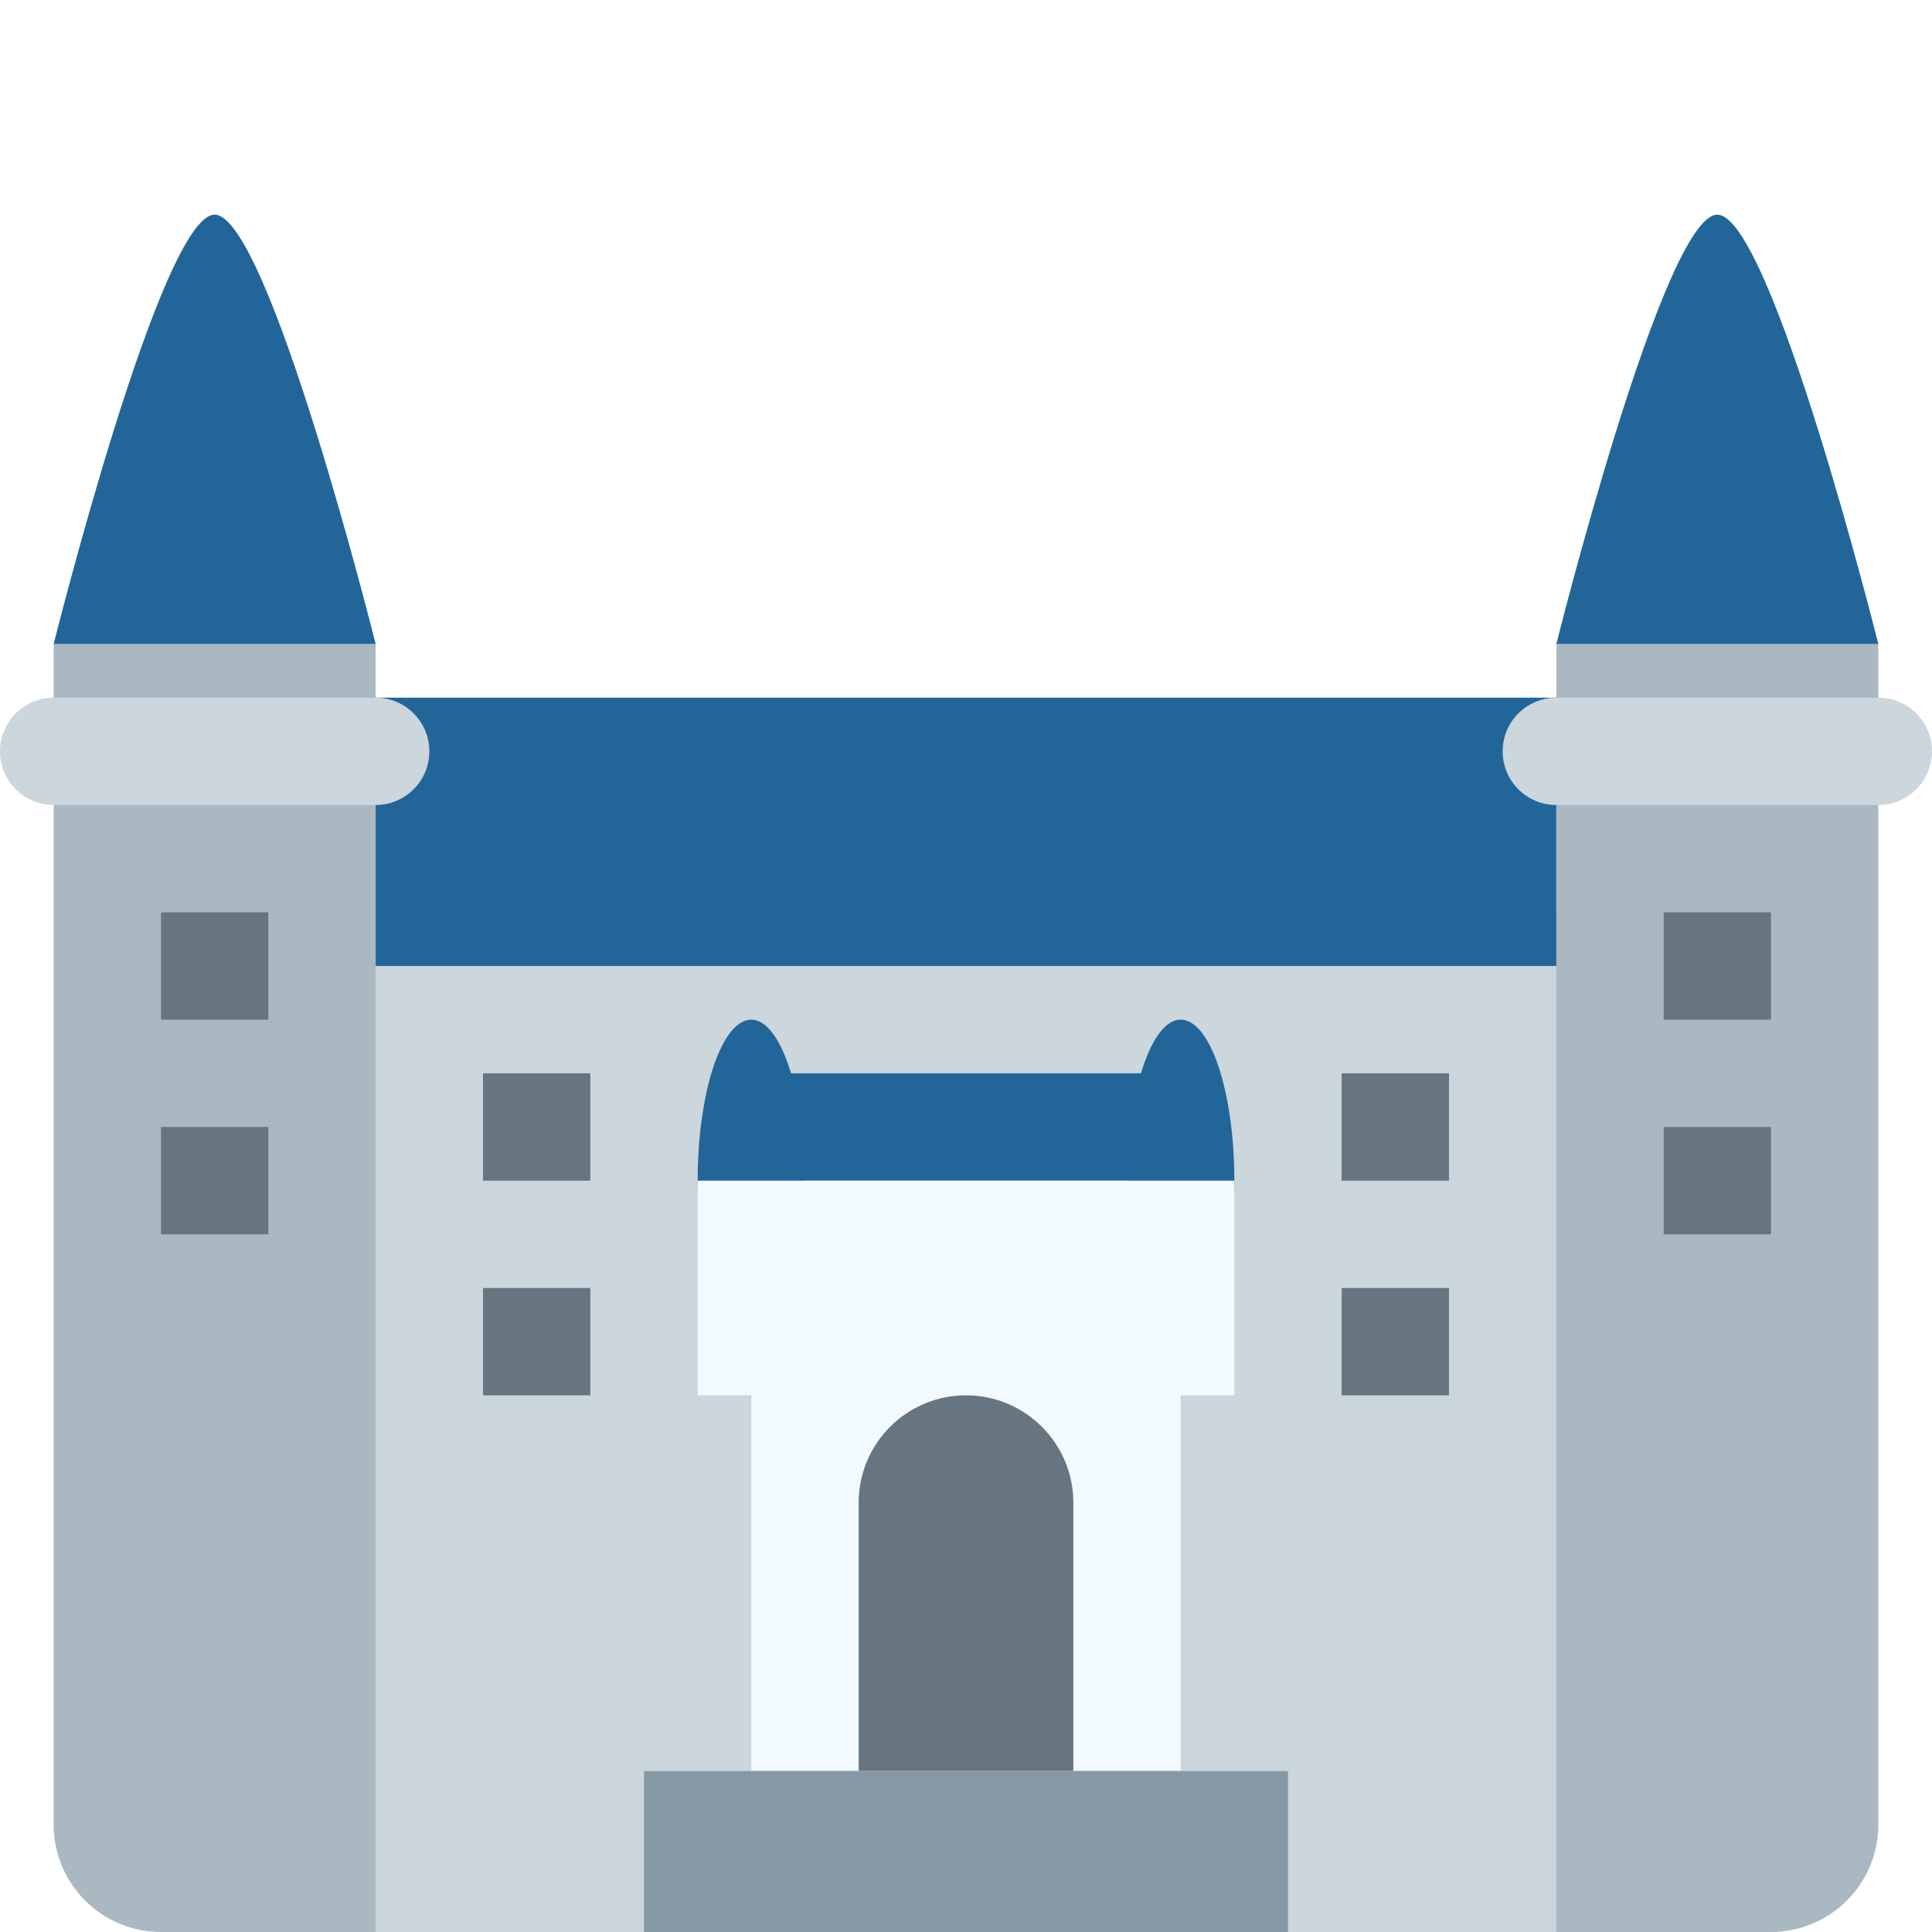
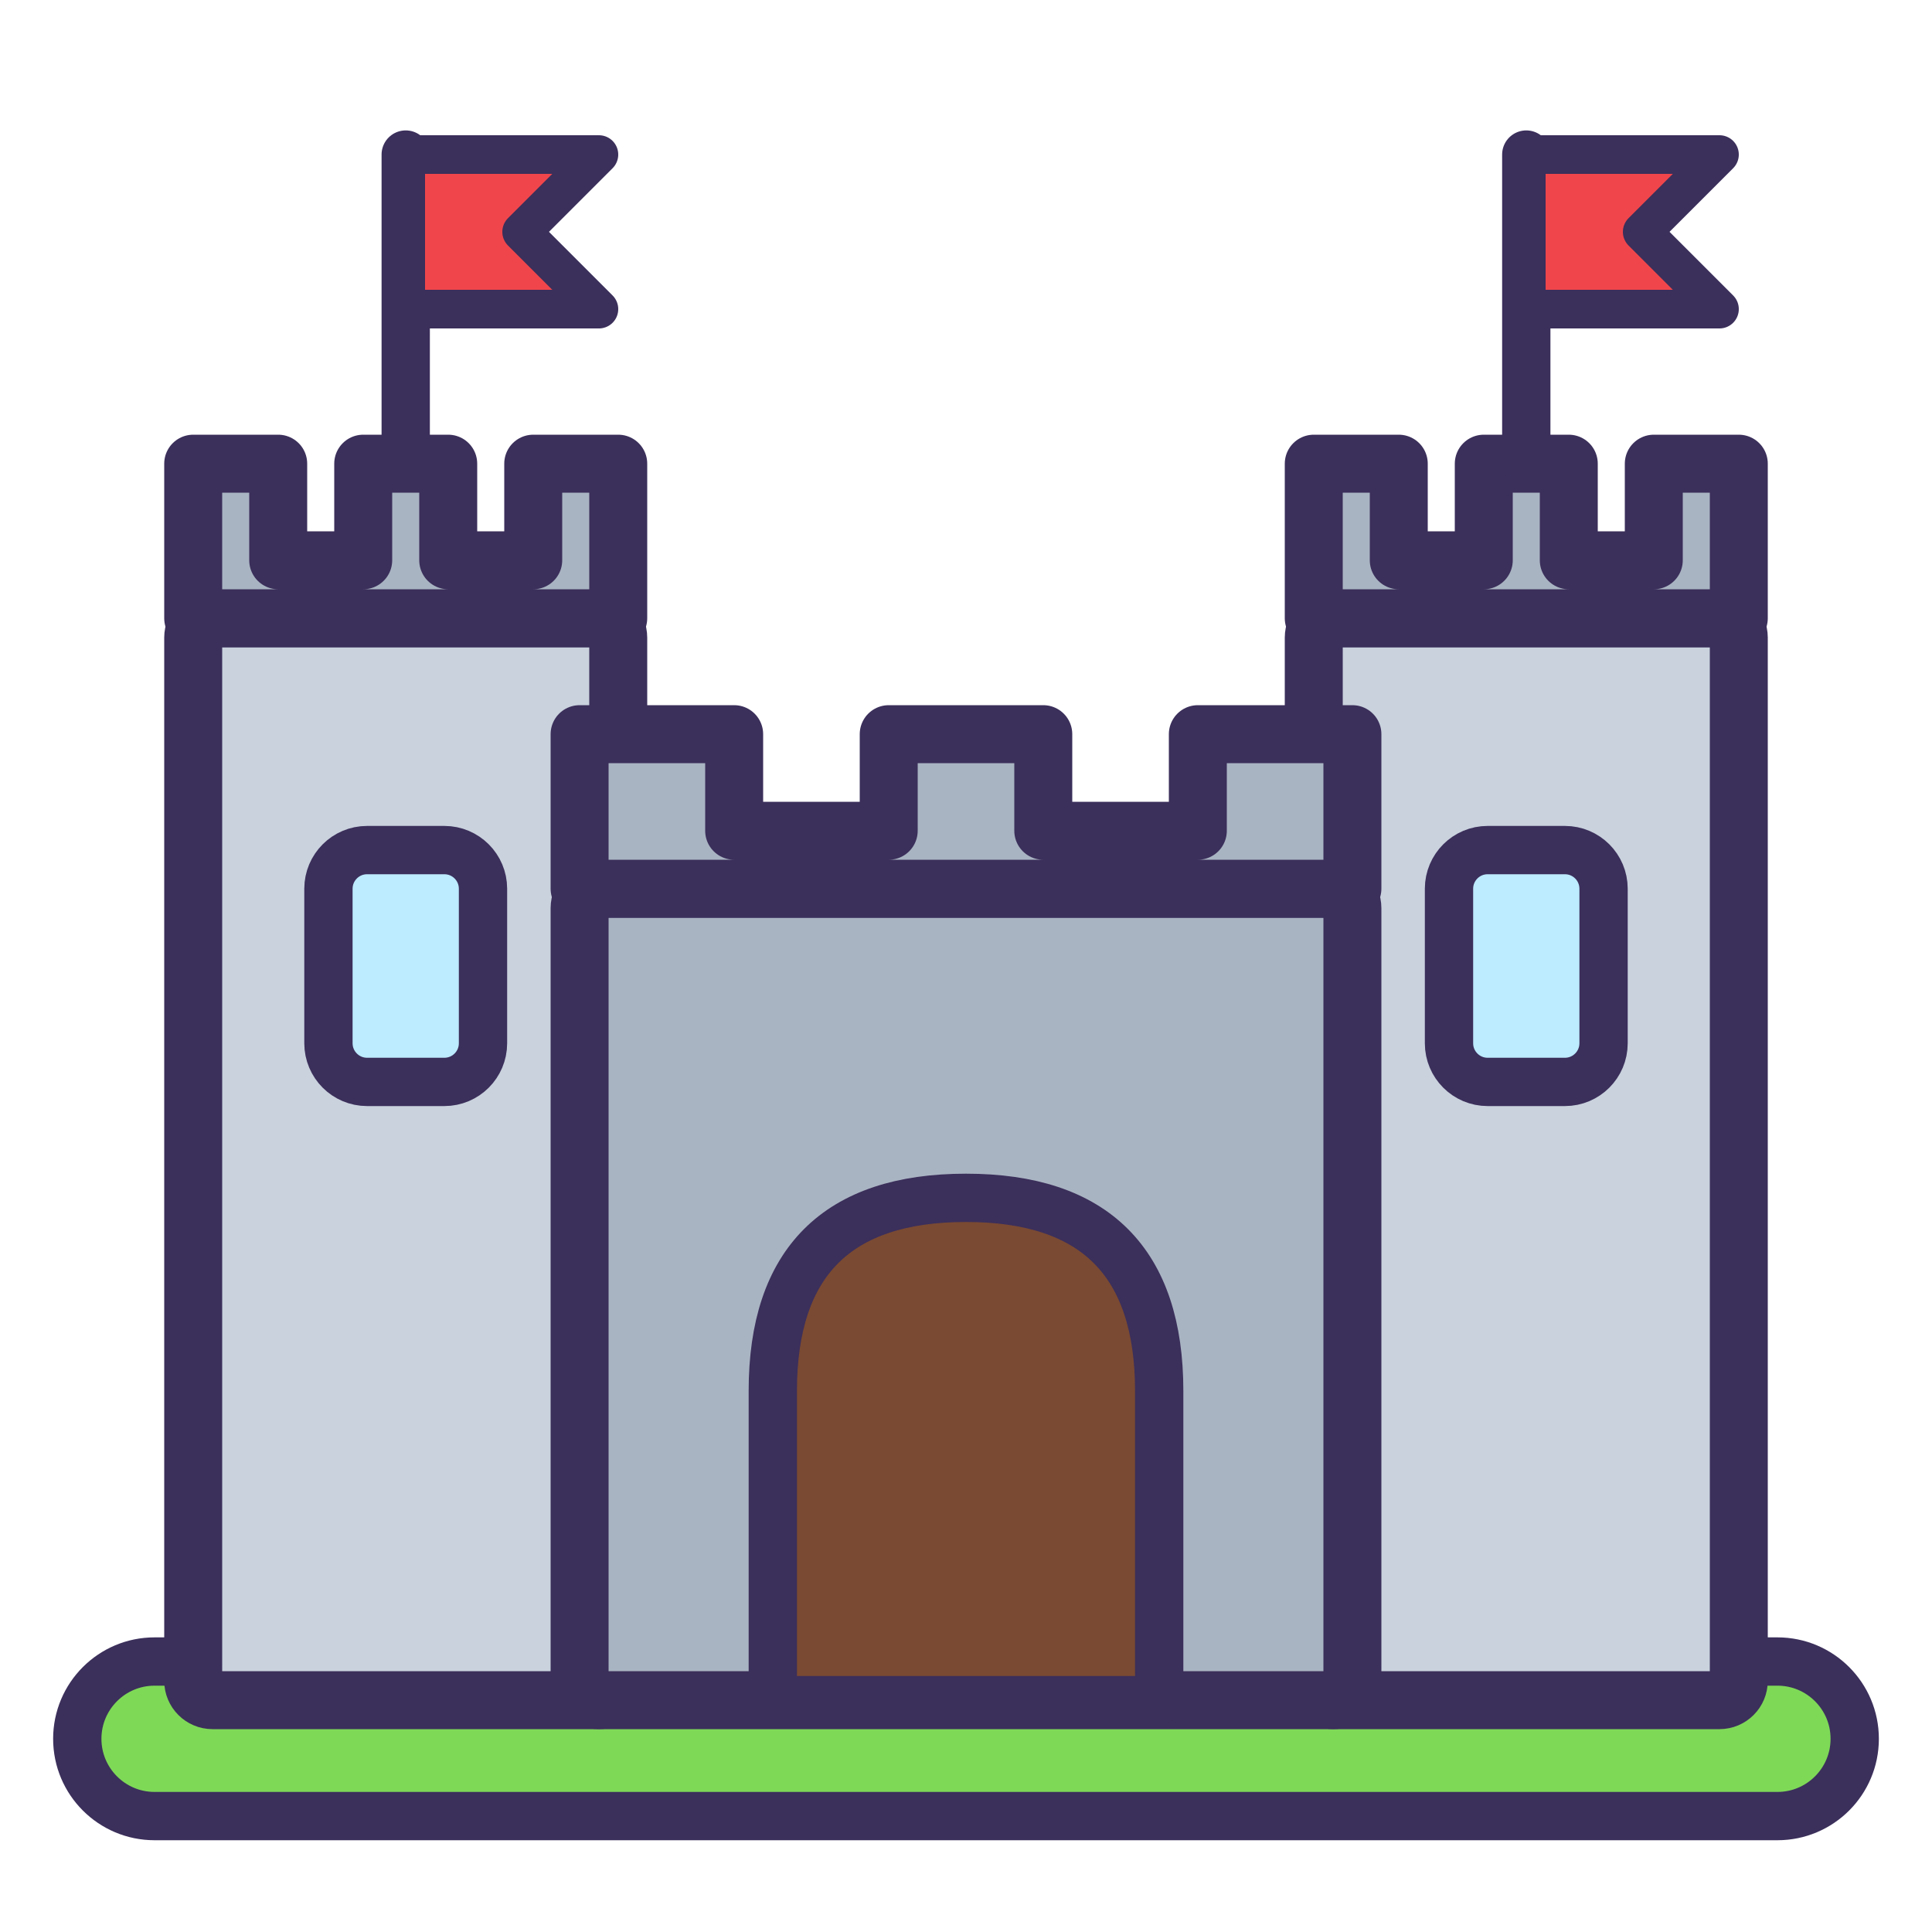
- <svg xmlns="http://www.w3.org/2000/svg" viewBox="0 0 36 36" preserveAspectRatio="xMidYMid meet">
-   <path fill="#CCD6DD" d="M4 17h28v19H4z" />
-   <path fill="#269" d="M6 13h23v5H6z" />
-   <path fill="#AAB8C2" d="M1 12v22c0 1.104.896 2 2 2h4V12H1zm28 0v24h4c1.104 0 2-.896 2-2V12h-6z" />
-   <path fill="#F2F9FF" d="M14 22h8v11h-8z" />
-   <path fill="#269" d="M22 19c-.295 0-.558.391-.74 1h-6.52c-.183-.609-.445-1-.74-1-.552 0-1 1.344-1 3 0 1.657.448 3 1 3s1-1.343 1-3h6c0 1.657.447 3 1 3s1-1.343 1-3c0-1.656-.447-3-1-3z" />
-   <path fill="#66757F" d="M3 17h2v2H3zm6 3h2v2H9zm16 0h2v2h-2zM9 24h2v2H9zm16 0h2v2h-2zM3 21h2v2H3zm28-4h2v2h-2zm0 4h2v2h-2z" />
-   <path fill="#F2F9FF" d="M13 22h10v4H13z" />
-   <path fill="#66757F" d="M18 26c-1.104 0-2 .896-2 2v5h4v-5c0-1.104-.896-2-2-2z" />
-   <path fill="#8899A6" d="M12 33h12v3H12z" />
-   <path fill="#269" d="M1 12h6S5 4 4 4s-3 8-3 8zm28 0h6s-2-8-3-8-3 8-3 8z" />
-   <path fill="#CCD6DD" d="M8 14c0 .552-.448 1-1 1H1c-.552 0-1-.448-1-1s.448-1 1-1h6c.552 0 1 .448 1 1zm28 0c0 .552-.447 1-1 1h-6c-.553 0-1-.448-1-1s.447-1 1-1h6c.553 0 1 .448 1 1z" />
+ <svg xmlns="http://www.w3.org/2000/svg" viewBox="0 0 100 100" data-bare="1">
+   <rect x="4" y="86" width="92" height="8" rx="4" fill="#7ED957" stroke="#3B2F5B" stroke-width="2.5" stroke-linejoin="round" stroke-linecap="round" />
+   <rect x="10" y="32" width="22" height="56" rx="1" fill="#C9D2DD" stroke="#3B2F5B" stroke-width="3" stroke-linejoin="round" stroke-linecap="round" />
+   <rect x="68" y="32" width="22" height="56" rx="1" fill="#C9D2DD" stroke="#3B2F5B" stroke-width="3" stroke-linejoin="round" stroke-linecap="round" />
+   <path d="M10 32 V24 H14.4 V29 H18.8 V24 H23.2 V29 H27.6 V24 H32 V32Z" fill="#A9B4C2" stroke="#3B2F5B" stroke-width="3" stroke-linejoin="round" stroke-linecap="round" />
+   <path d="M68 32 V24 H72.4 V29 H76.8 V24 H81.2 V29 H85.6 V24 H90 V32Z" fill="#A9B4C2" stroke="#3B2F5B" stroke-width="3" stroke-linejoin="round" stroke-linecap="round" />
+   <rect x="30" y="46" width="40" height="42" rx="1" fill="#A9B4C2" stroke="#3B2F5B" stroke-width="3" stroke-linejoin="round" stroke-linecap="round" />
+   <path d="M30 46 V38 H38.0 V43 H46.0 V38 H54.0 V43 H62.0 V38 H70 V46Z" fill="#A9B4C2" stroke="#3B2F5B" stroke-width="3" stroke-linejoin="round" stroke-linecap="round" />
+   <path d="M40 88 V72.0 Q40 62 50.0 62 Q60 62 60 72.0 V88Z" fill="#7A4A32" stroke="#3B2F5B" stroke-width="2.5" stroke-linejoin="round" stroke-linecap="round" />
+   <rect x="17" y="44" width="8" height="12" rx="2" fill="#BDEBFF" stroke="#3B2F5B" stroke-width="2.5" stroke-linejoin="round" stroke-linecap="round" />
+   <rect x="75" y="44" width="8" height="12" rx="2" fill="#BDEBFF" stroke="#3B2F5B" stroke-width="2.5" stroke-linejoin="round" stroke-linecap="round" />
+   <path d="M21 24 V8 M79 24 V8" fill="none" stroke="#3B2F5B" stroke-width="2.5" stroke-linecap="round" stroke-linejoin="round" />
+   <path d="M21 8 H31 L27 12 L31 16 H21Z M79 8 H89 L85 12 L89 16 H79Z" fill="#F0464B" stroke="#3B2F5B" stroke-width="2" stroke-linejoin="round" stroke-linecap="round" />
</svg>
